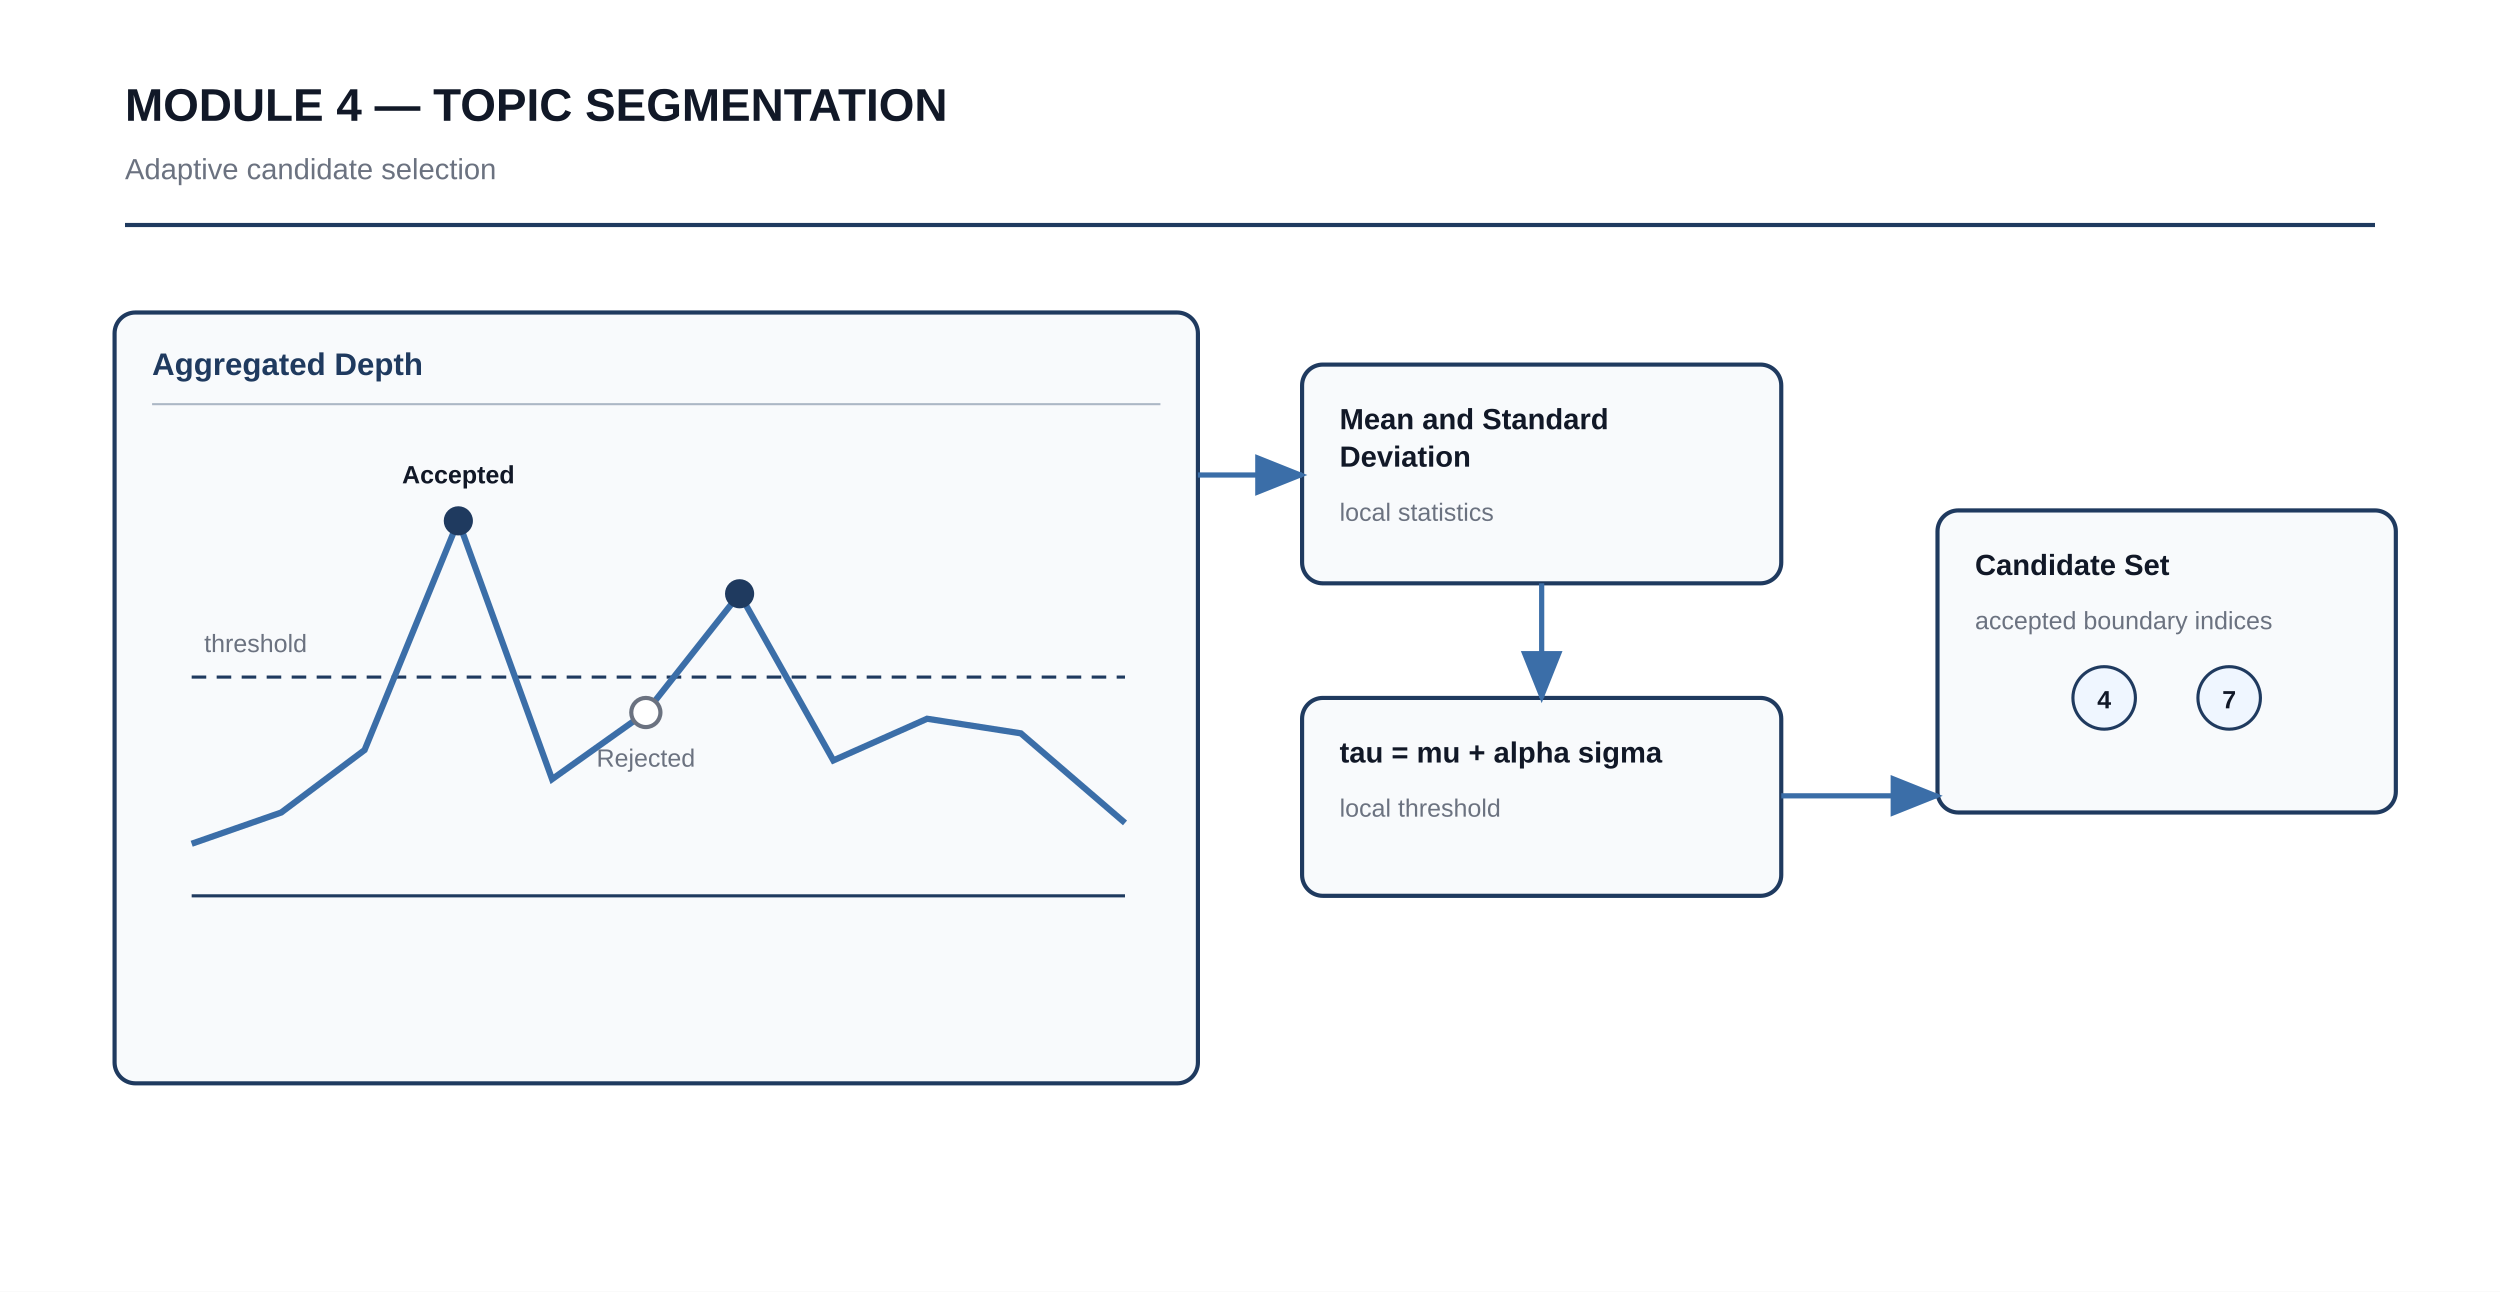
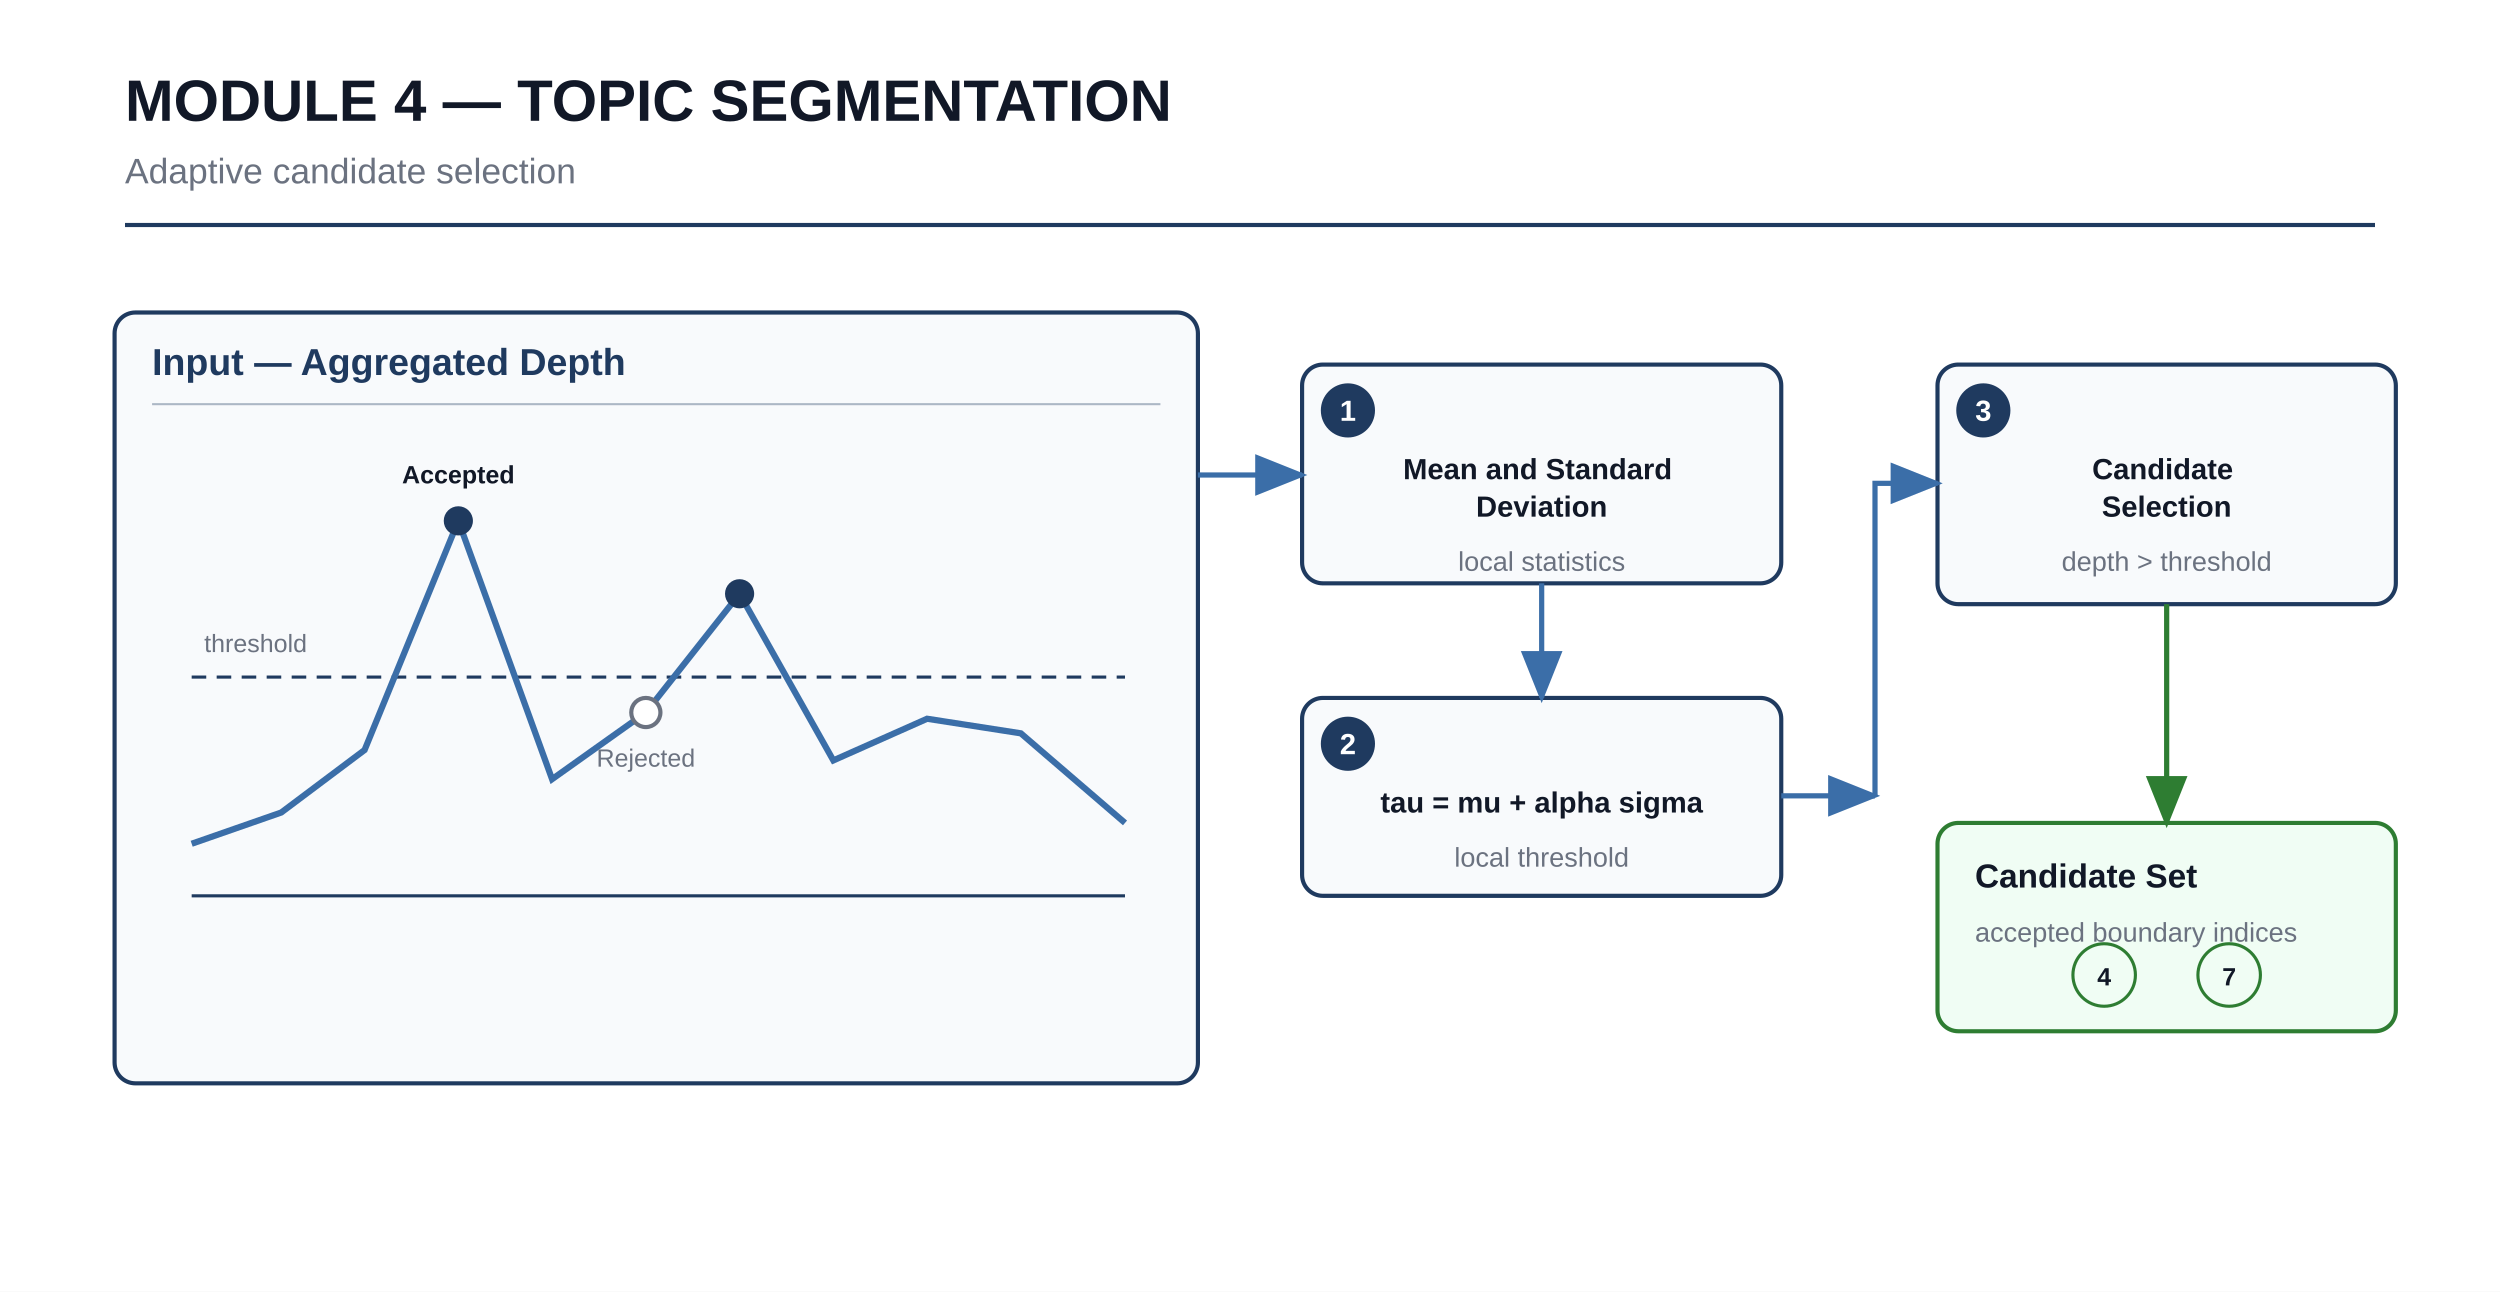
<svg xmlns="http://www.w3.org/2000/svg" viewBox="0 0 1200 620" width="1200" height="620">
  <style>
text { font-family: Arial, Helvetica, sans-serif; }
</style>
  <defs>
    <marker id="arrow-primary" markerWidth="10" markerHeight="8" refX="9" refY="4" orient="auto">
      <polygon points="0,0 10,4 0,8" fill="#3b6ea8" />
    </marker>
    <marker id="arrow-output" markerWidth="10" markerHeight="8" refX="9" refY="4" orient="auto">
      <polygon points="0,0 10,4 0,8" fill="#2e7d32" />
    </marker>
  </defs>
  <rect width="1200" height="620" fill="#ffffff" />
-   <text x="60" y="58" font-size="22" font-weight="700" fill="#111827">MODULE 4 — TOPIC SEGMENTATION</text>
-   <text x="60" y="86" font-size="14" fill="#6b7280">Adaptive candidate selection</text>
+   <text x="60" y="58" font-size="28" font-weight="700" fill="#111827">MODULE 4 — TOPIC SEGMENTATION</text>
+   <text x="60" y="88" font-size="17" fill="#6b7280">Adaptive candidate selection</text>
  <line x1="60" y1="108" x2="1140" y2="108" stroke="#1f3a5f" stroke-width="2" />
  <rect x="55" y="150" width="520" height="370" rx="10" fill="#f8fafc" stroke="#1f3a5f" stroke-width="2" />
-   <text x="73" y="180" text-anchor="start" font-size="15" font-weight="700" fill="#1f3a5f">Aggregated Depth</text>
+   <text x="73" y="180" text-anchor="start" font-size="18" font-weight="700" fill="#1f3a5f">Input — Aggregated Depth</text>
  <line x1="73" y1="194" x2="557" y2="194" stroke="#1f3a5f" stroke-width="1" opacity="0.35" />
  <rect x="625" y="175" width="230" height="105" rx="10" fill="#f8fafc" stroke="#1f3a5f" stroke-width="2" />
-   <text x="643" y="206" text-anchor="start" font-size="14" font-weight="700" fill="#111827">
-     <tspan x="643" dy="0">Mean and Standard </tspan>
-     <tspan x="643" dy="18">Deviation</tspan>
+   <circle cx="647" cy="197" r="13" fill="#1f3a5f" data-step="1" />
+   <text x="647" y="202" text-anchor="middle" font-size="14" font-weight="700" fill="#ffffff">1</text>
+   <text x="740" y="230" text-anchor="middle" font-size="14" font-weight="700" fill="#111827">
+     <tspan x="740" dy="0">Mean and Standard </tspan>
+     <tspan x="740" dy="18">Deviation</tspan>
  </text>
-   <text x="643" y="250" text-anchor="start" font-size="12" font-weight="400" fill="#6b7280">local statistics</text>
+   <text x="740" y="274" text-anchor="middle" font-size="13" font-weight="400" fill="#6b7280">local statistics</text>
  <rect x="625" y="335" width="230" height="95" rx="10" fill="#f8fafc" stroke="#1f3a5f" stroke-width="2" />
-   <text x="643" y="366" text-anchor="start" font-size="14" font-weight="700" fill="#111827">
-     <tspan x="643" dy="0">tau = mu + alpha sigma</tspan>
+   <circle cx="647" cy="357" r="13" fill="#1f3a5f" data-step="2" />
+   <text x="647" y="362" text-anchor="middle" font-size="14" font-weight="700" fill="#ffffff">2</text>
+   <text x="740" y="390" text-anchor="middle" font-size="14" font-weight="700" fill="#111827">
+     <tspan x="740" dy="0">tau = mu + alpha sigma</tspan>
  </text>
-   <text x="643" y="392" text-anchor="start" font-size="12" font-weight="400" fill="#6b7280">local threshold</text>
-   <rect x="930" y="245" width="220" height="145" rx="10" fill="#f8fafc" stroke="#1f3a5f" stroke-width="2" />
-   <text x="948" y="276" text-anchor="start" font-size="14" font-weight="700" fill="#111827">
+   <text x="740" y="416" text-anchor="middle" font-size="13" font-weight="400" fill="#6b7280">local threshold</text>
+   <rect x="930" y="175" width="220" height="115" rx="10" fill="#f8fafc" stroke="#1f3a5f" stroke-width="2" />
+   <circle cx="952" cy="197" r="13" fill="#1f3a5f" data-step="3" />
+   <text x="952" y="202" text-anchor="middle" font-size="14" font-weight="700" fill="#ffffff">3</text>
+   <text x="1040" y="230" text-anchor="middle" font-size="14" font-weight="700" fill="#111827">
+     <tspan x="1040" dy="0">Candidate </tspan>
+     <tspan x="1040" dy="18">Selection</tspan>
+   </text>
+   <text x="1040" y="274" text-anchor="middle" font-size="13" font-weight="400" fill="#6b7280">depth &gt; threshold</text>
+   <rect x="930" y="395" width="220" height="100" rx="10" fill="#f0fdf4" stroke="#2e7d32" stroke-width="2" />
+   <text x="948" y="426" text-anchor="start" font-size="16" font-weight="700" fill="#111827">
    <tspan x="948" dy="0">Candidate Set</tspan>
  </text>
-   <text x="948" y="302" text-anchor="start" font-size="12" font-weight="400" fill="#6b7280">accepted boundary indices</text>
+   <text x="948" y="452" text-anchor="start" font-size="13" font-weight="400" fill="#6b7280">accepted boundary indices</text>
  <line x1="575" y1="228" x2="625" y2="228" stroke="#3b6ea8" stroke-width="2.5" marker-end="url(#arrow-primary)" />
  <line x1="740" y1="280" x2="740" y2="335" stroke="#3b6ea8" stroke-width="2.5" marker-end="url(#arrow-primary)" />
-   <line x1="855" y1="382" x2="930" y2="382" stroke="#3b6ea8" stroke-width="2.5" marker-end="url(#arrow-primary)" />
+   <line x1="855" y1="382" x2="900" y2="382" stroke="#3b6ea8" stroke-width="2.5" marker-end="url(#arrow-primary)" />
+   <path d="M 900 382 L 900 232 L 930 232" fill="none" stroke="#3b6ea8" stroke-width="2.5" marker-end="url(#arrow-primary)" />
+   <line x1="1040" y1="290" x2="1040" y2="395" stroke="#2e7d32" stroke-width="2.5" marker-end="url(#arrow-output)" />
  <line x1="92" y1="430" x2="540" y2="430" stroke="#1f3a5f" stroke-width="1.5" />
  <line x1="92" y1="325" x2="540" y2="325" stroke="#1f3a5f" stroke-width="1.5" stroke-dasharray="7,5" />
  <text x="98" y="313" text-anchor="start" font-size="12" font-weight="400" fill="#6b7280">threshold</text>
  <path d="M 92 405 L 135 390 L 175 360 L 220 250 L 265 374 L 310 342 L 355 285 L 400 365 L 445 345 L 490 352 L 540 395" fill="none" stroke="#3b6ea8" stroke-width="3" />
  <circle cx="220" cy="250" r="7" fill="#1f3a5f" data-profile-state="accepted" data-index="4" />
  <circle cx="355" cy="285" r="7" fill="#1f3a5f" data-profile-state="accepted" data-index="7" />
  <circle cx="310" cy="342" r="7" fill="#ffffff" stroke="#6b7280" stroke-width="2" data-profile-state="rejected" data-index="6" />
  <text x="220" y="232" text-anchor="middle" font-size="12" font-weight="700" fill="#111827">Accepted</text>
  <text x="310" y="368" text-anchor="middle" font-size="12" font-weight="400" fill="#6b7280">Rejected</text>
-   <circle cx="1010" cy="335" r="15" fill="#eff6ff" stroke="#1f3a5f" stroke-width="1.5" data-candidate-index="4" />
-   <text x="1010" y="340" text-anchor="middle" font-size="12" font-weight="700" fill="#111827">4</text>
-   <circle cx="1070" cy="335" r="15" fill="#eff6ff" stroke="#1f3a5f" stroke-width="1.5" data-candidate-index="7" />
-   <text x="1070" y="340" text-anchor="middle" font-size="12" font-weight="700" fill="#111827">7</text>
+   <circle cx="1010" cy="468" r="15" fill="#f0fdf4" stroke="#2e7d32" stroke-width="1.5" data-candidate-index="4" />
+   <text x="1010" y="473" text-anchor="middle" font-size="12" font-weight="700" fill="#111827">4</text>
+   <circle cx="1070" cy="468" r="15" fill="#f0fdf4" stroke="#2e7d32" stroke-width="1.5" data-candidate-index="7" />
+   <text x="1070" y="473" text-anchor="middle" font-size="12" font-weight="700" fill="#111827">7</text>
</svg>
